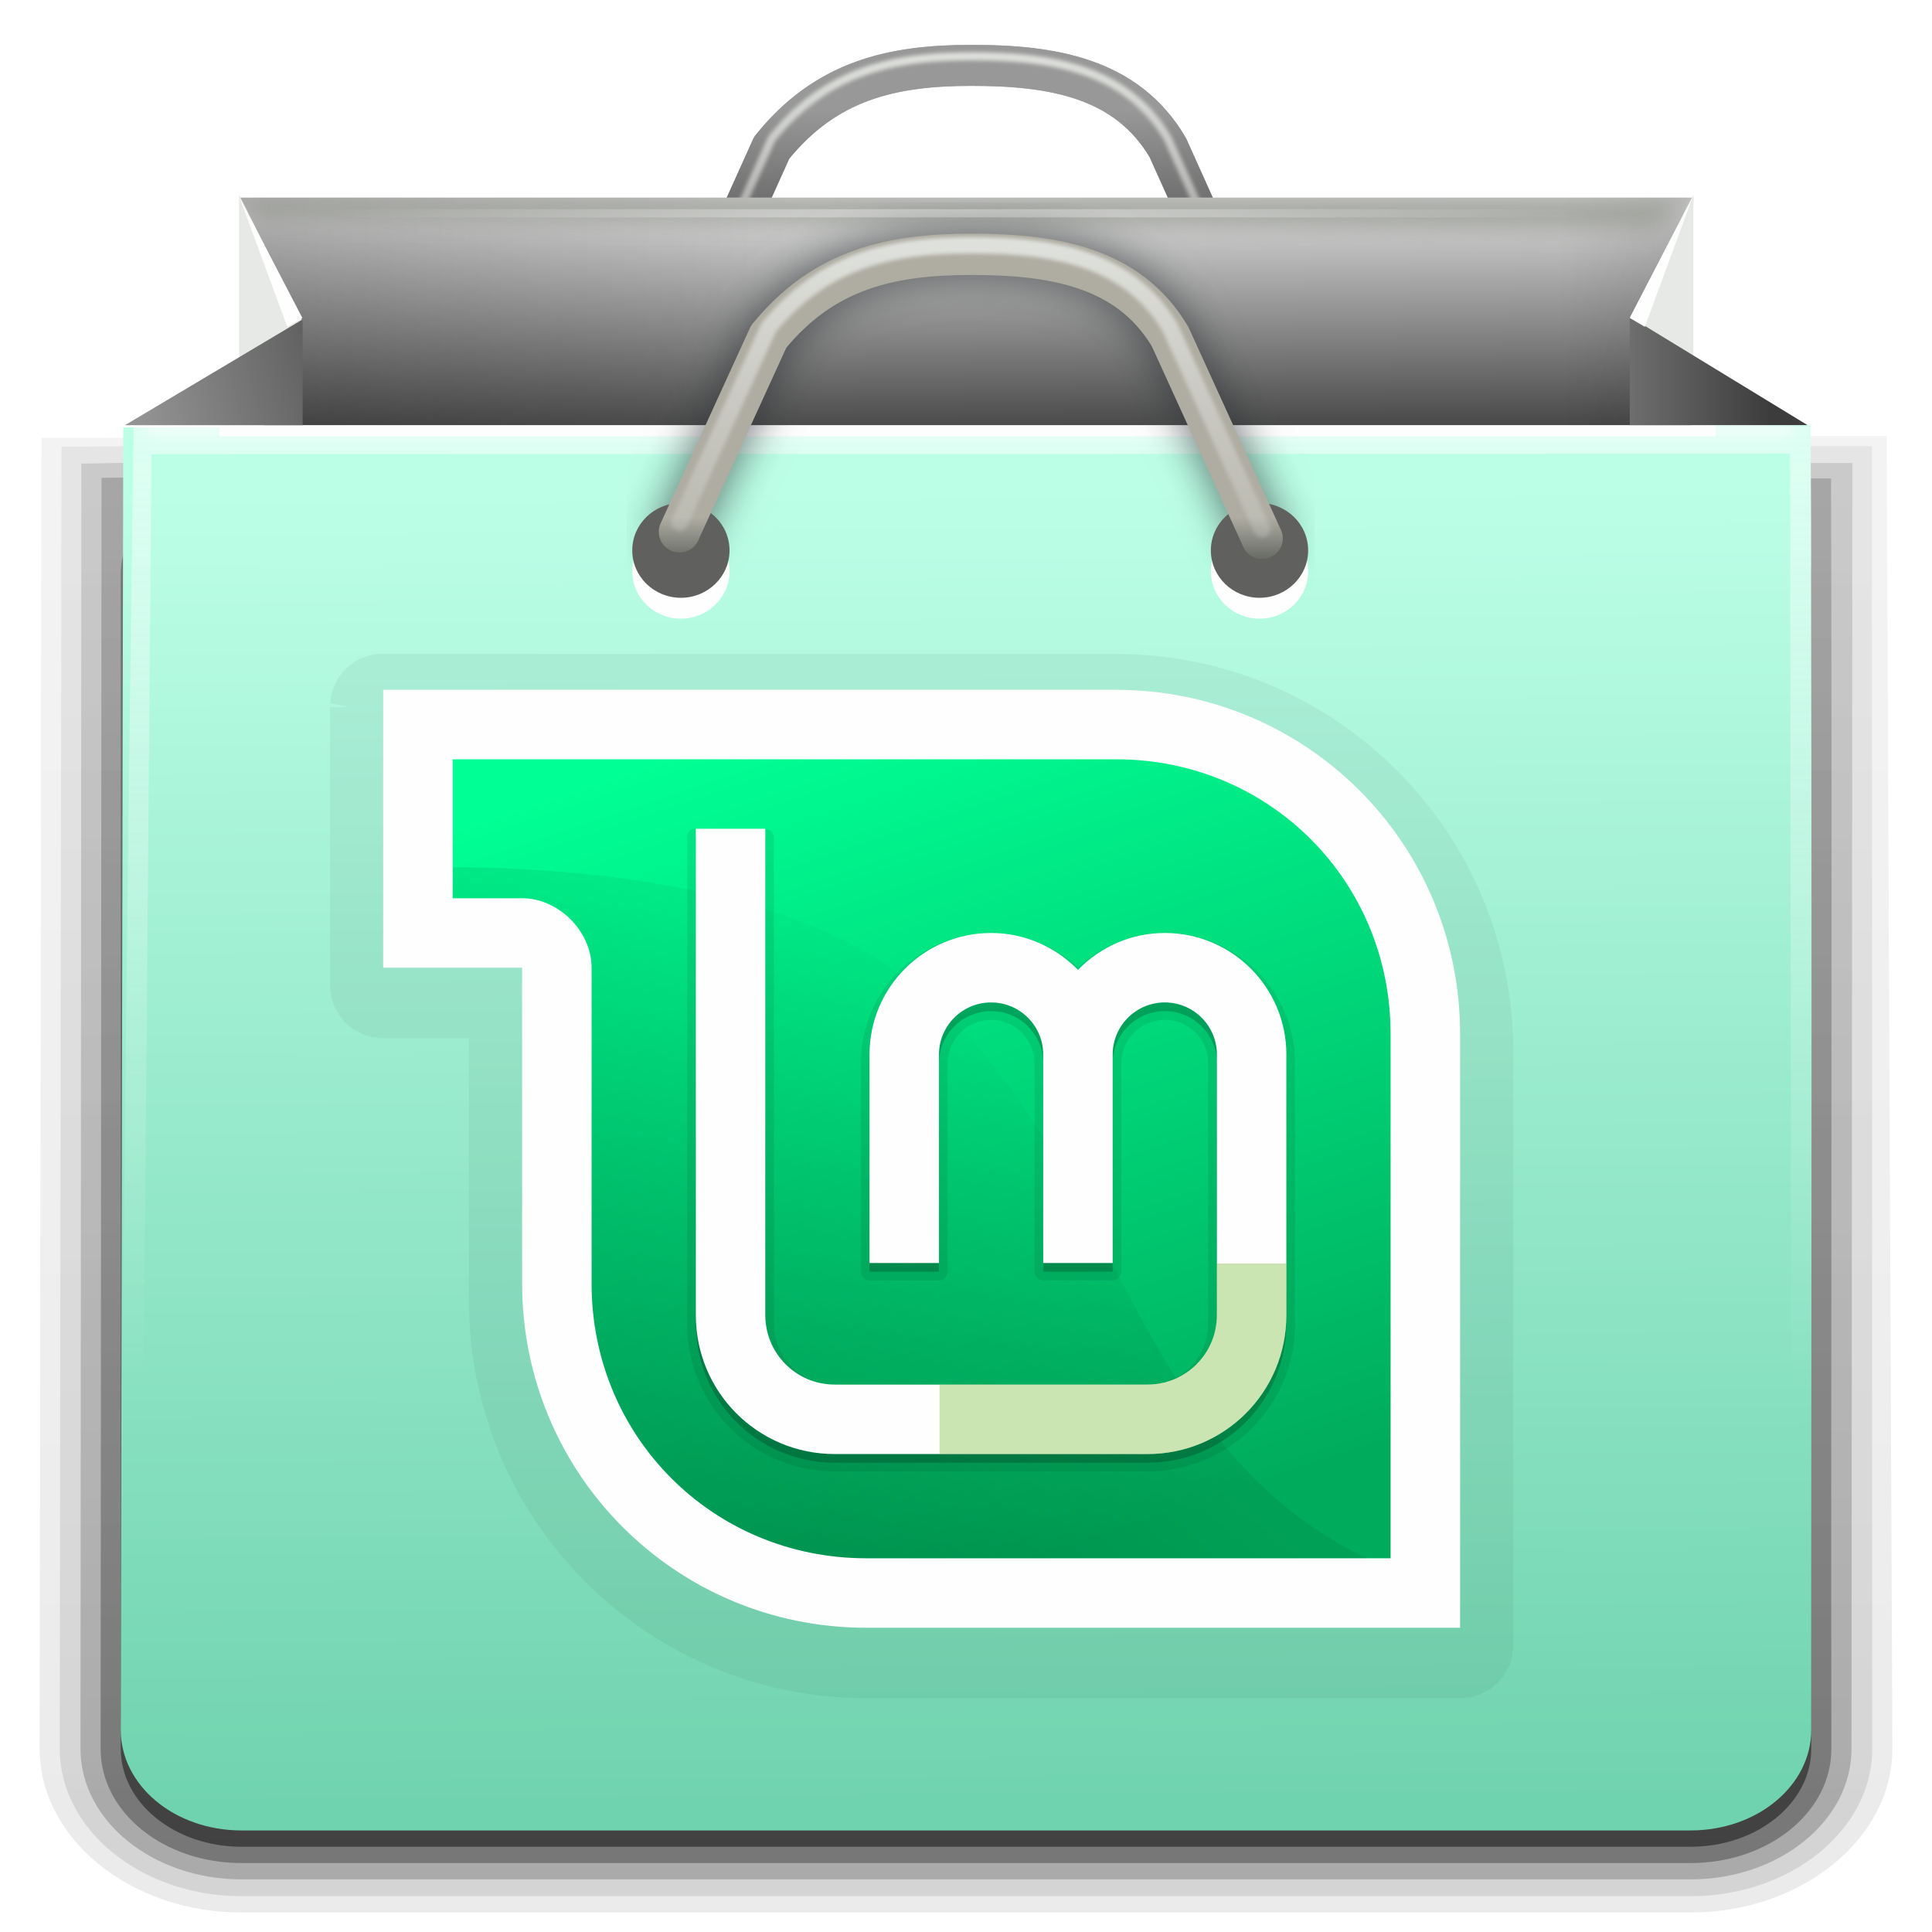
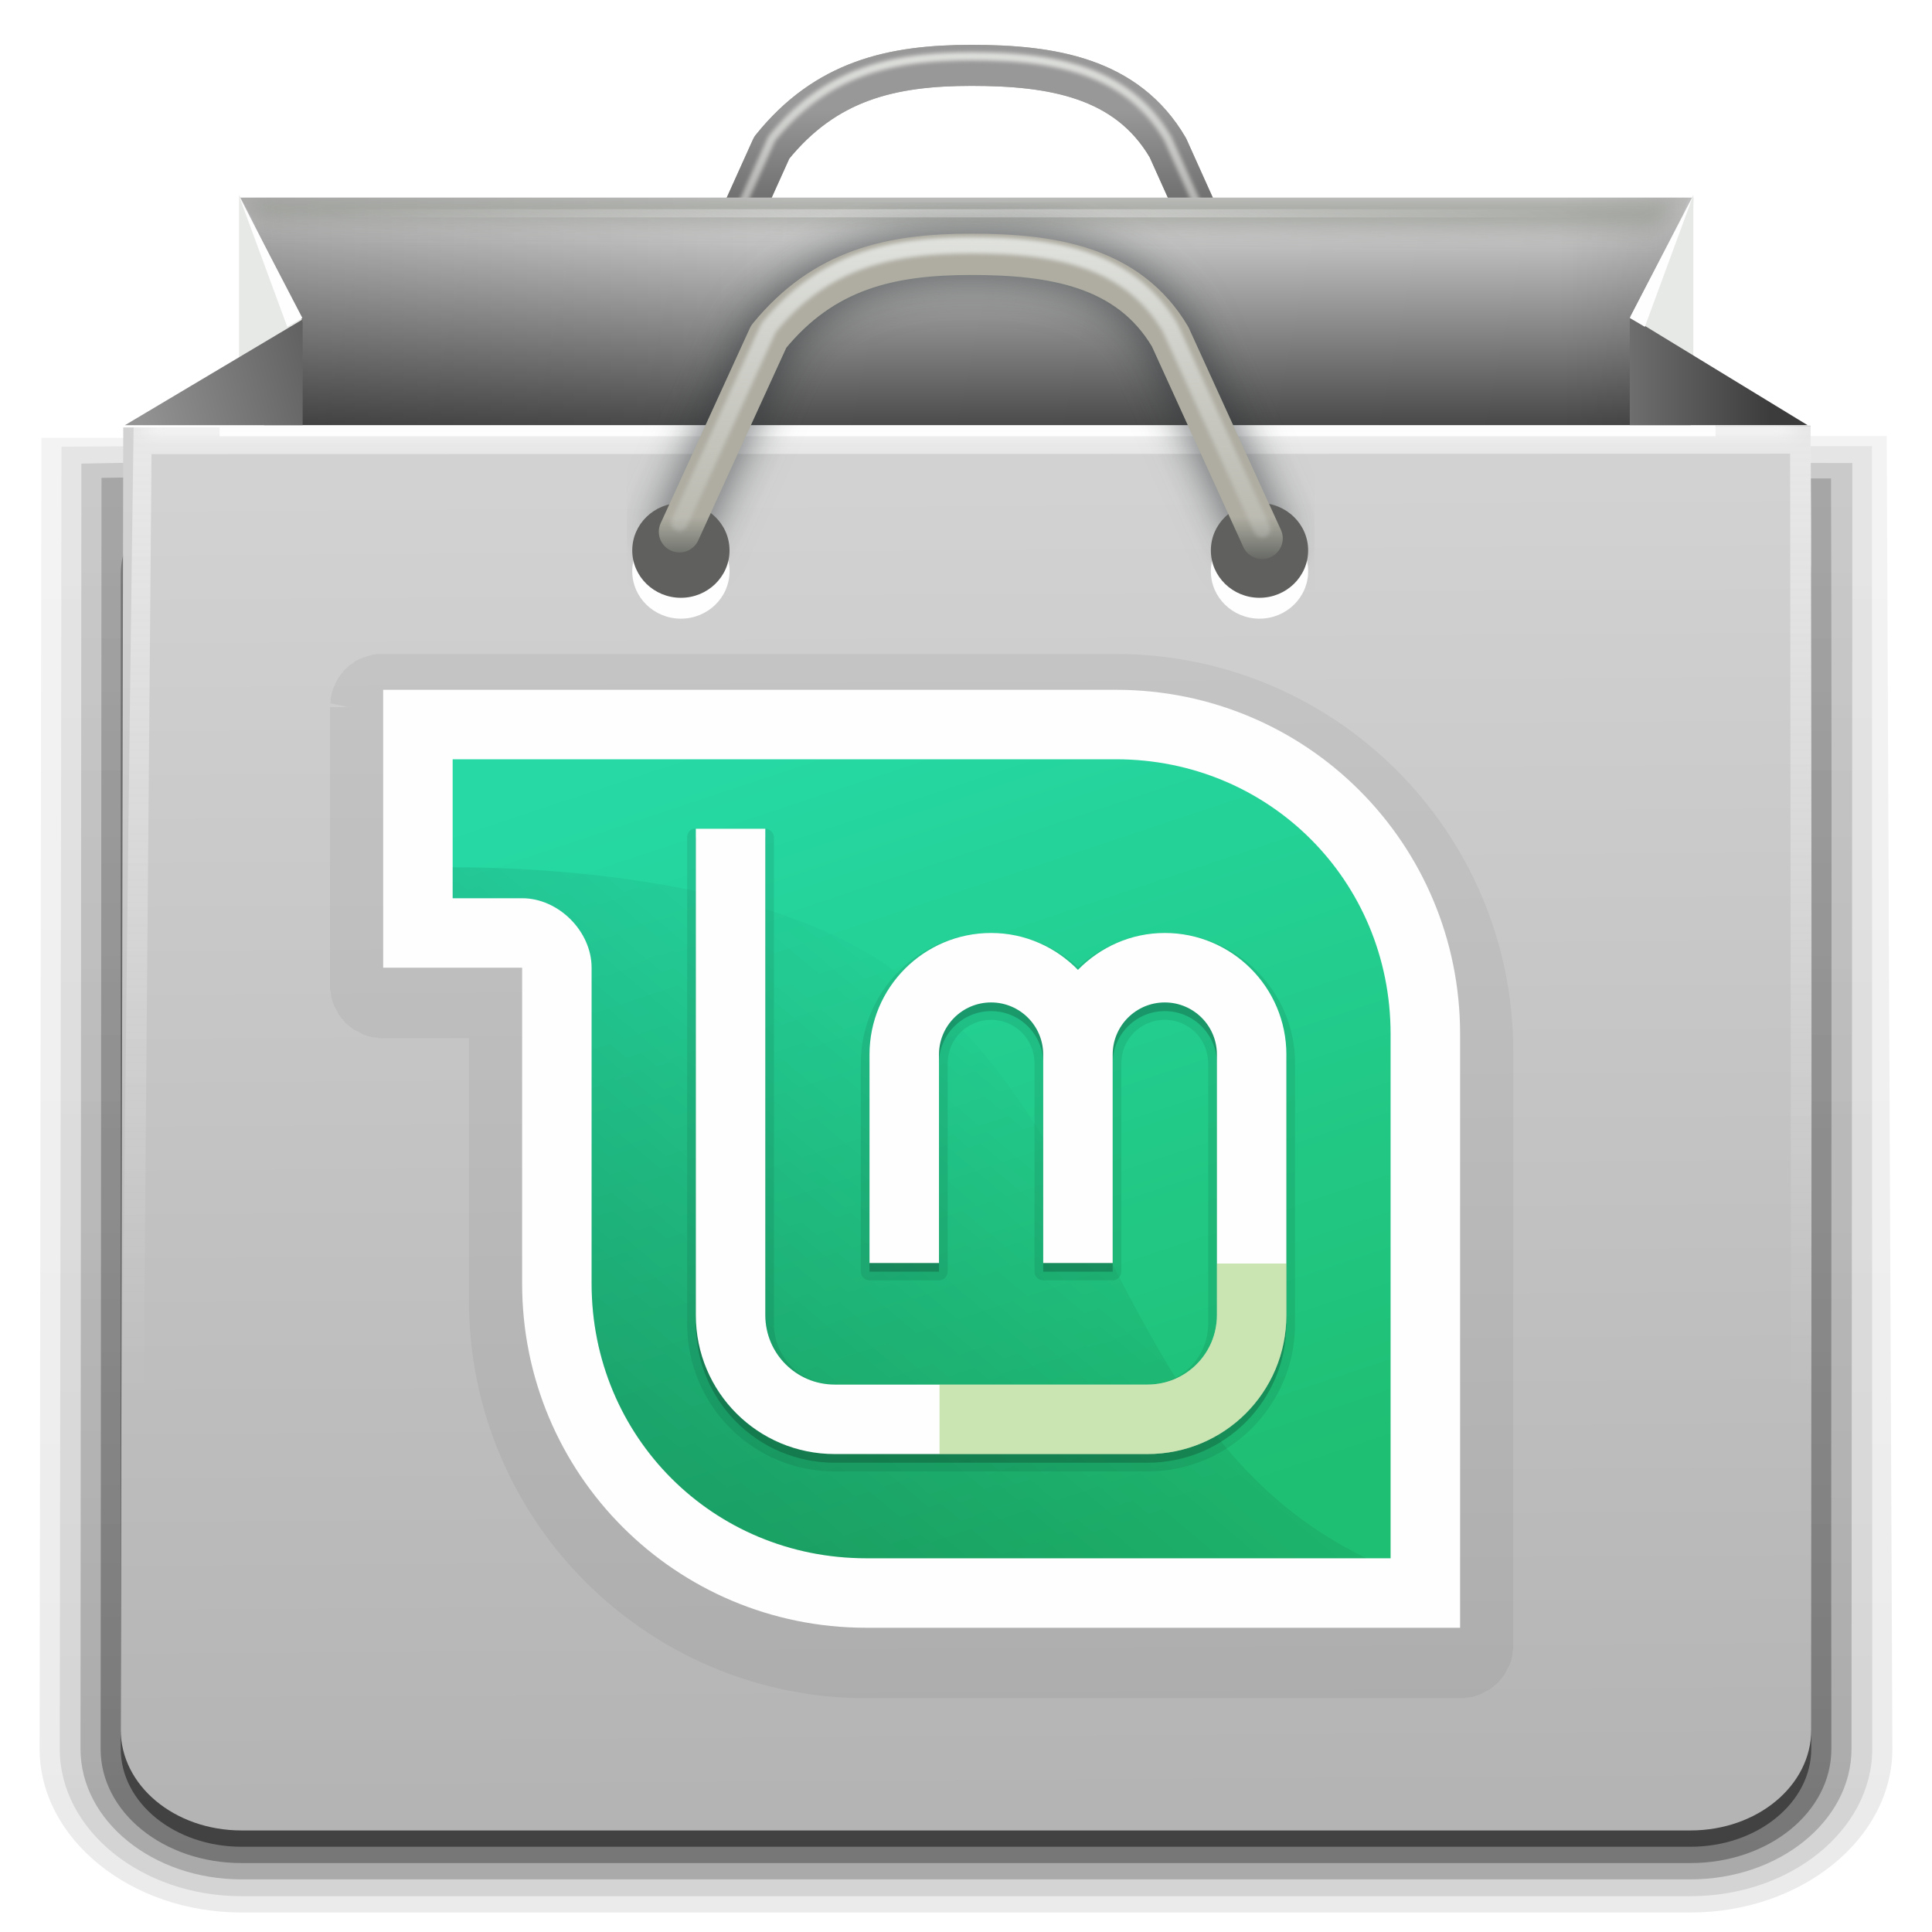
<svg xmlns="http://www.w3.org/2000/svg" xmlns:xlink="http://www.w3.org/1999/xlink" style="display:inline" id="svg2408" height="96" width="96" version="1.0">
  <defs id="defs2410">
    <linearGradient gradientTransform="scale(1.005865,0.994169)" gradientUnits="userSpaceOnUse" id="ButtonShadow" y2="7.017" x2="45.448" y1="92.54" x1="45.448">
      <stop offset="0" style="stop-color:#000000;stop-opacity:1" id="stop3750" />
      <stop offset="1" style="stop-color:#000000;stop-opacity:0.588" id="stop3752" />
    </linearGradient>
    <linearGradient id="linearGradient3700">
-       <stop offset="0" style="stop-color:#bcffe7;stop-opacity:1" id="stop3702" />
-       <stop offset="1" style="stop-color:#70d3af;stop-opacity:1" id="stop3704" />
+       <stop offset="0" style="stop-color:#d2d2d2;stop-opacity:1" id="stop3702" />
+       <stop offset="1" style="stop-color:#b4b4b4;stop-opacity:1" id="stop3704" />
    </linearGradient>
    <linearGradient gradientUnits="userSpaceOnUse" xlink:href="#linearGradient3700" id="linearGradient3706" y2="88.255" x2="53.695" y1="9.686" x1="53.085" />
    <filter id="filter3174" color-interpolation-filters="sRGB">
      <feGaussianBlur stdDeviation="1.71" id="feGaussianBlur3176" />
    </filter>
    <linearGradient gradientTransform="matrix(1.005865,0,0,0.994169,100,0)" gradientUnits="userSpaceOnUse" id="ButtonShadow-0" y2="7.017" x2="45.448" y1="92.54" x1="45.448">
      <stop offset="0" style="stop-color:#000000;stop-opacity:1" id="stop3750-8" />
      <stop offset="1" style="stop-color:#000000;stop-opacity:0.588" id="stop3752-5" />
    </linearGradient>
    <linearGradient gradientTransform="matrix(1.02381,0,0,1.011905,-1.142857,-98.07143)" gradientUnits="userSpaceOnUse" xlink:href="#ButtonShadow-0" id="linearGradient3780" y2="90.239" x2="32.251" y1="6.132" x1="32.251" />
    <linearGradient gradientTransform="matrix(1.02381,0,0,1.011905,-1.142857,-98.07143)" gradientUnits="userSpaceOnUse" xlink:href="#ButtonShadow-0" id="linearGradient3772" y2="90.239" x2="32.251" y1="6.132" x1="32.251" />
    <linearGradient gradientTransform="matrix(1.02381,0,0,1.011905,-1.142857,-98.07143)" gradientUnits="userSpaceOnUse" xlink:href="#ButtonShadow-0" id="linearGradient3725" y2="90.239" x2="32.251" y1="6.132" x1="32.251" />
    <linearGradient gradientTransform="translate(0,-97)" gradientUnits="userSpaceOnUse" xlink:href="#ButtonShadow-0" id="linearGradient3721" y2="90.239" x2="32.251" y1="6.132" x1="32.251" />
    <linearGradient gradientTransform="matrix(1.02381,0,0,1.011905,-1.142857,-98.07143)" gradientUnits="userSpaceOnUse" xlink:href="#ButtonShadow-0" id="linearGradient3760" y2="90.239" x2="32.251" y1="6.132" x1="32.251" />
    <linearGradient id="linearGradient3737-1">
      <stop offset="0" style="stop-color:#fefefe;stop-opacity:1" id="stop3739-9" />
      <stop offset="1" style="stop-color:#fefefe;stop-opacity:0" id="stop3741-3" />
    </linearGradient>
    <radialGradient gradientTransform="matrix(1.157313,0,0,0.9959077,-7.551021,0.1971319)" gradientUnits="userSpaceOnUse" xlink:href="#linearGradient3737-0" id="radialGradient2886" fy="90.172" fx="48" r="42" cy="90.172" cx="48" />
    <linearGradient id="linearGradient3737-0">
      <stop offset="0" style="stop-color:#fefefe;stop-opacity:1" id="stop3739-6" />
      <stop offset="1" style="stop-color:#fefefe;stop-opacity:0" id="stop3741-0" />
    </linearGradient>
    <linearGradient gradientUnits="userSpaceOnUse" xlink:href="#linearGradient3737-1" id="linearGradient3923" y2="63.893" x2="36.357" y1="6" x1="36.357" />
    <linearGradient id="linearGradient3737-9">
      <stop offset="0" style="stop-color:#fefefe;stop-opacity:1" id="stop3739-2" />
      <stop offset="1" style="stop-color:#fefefe;stop-opacity:0" id="stop3741-1" />
    </linearGradient>
    <clipPath id="clipPath3613">
      <rect style="fill:#fefefe;fill-opacity:1;fill-rule:nonzero;stroke:none" id="rect3615" y="6" x="6" ry="6" rx="6" height="84" width="84" />
    </clipPath>
    <filter id="filter3794" color-interpolation-filters="sRGB" height="1.384" width="1.384" y="-0.192" x="-0.192">
      <feGaussianBlur stdDeviation="5.28" id="feGaussianBlur3796" />
    </filter>
    <linearGradient gradientUnits="userSpaceOnUse" xlink:href="#linearGradient3737-9" id="linearGradient2890" y2="138.661" x2="48" y1="20.221" x1="48" />
    <radialGradient xlink:href="#linearGradient3737-1" id="radialGradient10009" gradientUnits="userSpaceOnUse" gradientTransform="matrix(0.5205991,0.06959017,-0.01751151,0.1277987,109.5086,7.942778)" cx="-115.875" cy="83.875" fx="-115.875" fy="83.875" r="67.5" />
    <linearGradient xlink:href="#linearGradient7685-0" id="linearGradient9997" gradientUnits="userSpaceOnUse" x1="-194.302" y1="101.092" x2="-165.216" y2="93.299" gradientTransform="matrix(0.5253452,0,0,0.5188818,108.5898,-33.24738)" />
    <linearGradient id="linearGradient7685-0">
      <stop style="stop-color:#939393;stop-opacity:1" offset="0" id="stop7687-5" />
      <stop style="stop-color:#3c3c3c;stop-opacity:1" offset="1" id="stop7689-8" />
    </linearGradient>
    <linearGradient xlink:href="#linearGradient7685-0" id="linearGradient9995" gradientUnits="userSpaceOnUse" x1="-62.302" y1="99.592" x2="-39.238" y2="99.592" gradientTransform="matrix(0.5253452,0,0,0.5188818,108.5898,-33.24738)" />
    <clipPath clipPathUnits="userSpaceOnUse" id="clipPath4399-9">
      <path id="path4401-8" d="m 65.116,104.794 137,0 -4,13 15.26,9.559 -158.712,-0.419 10.451,-2.14 4,-7 c 0,0 0,-7 -4,-13 z" style="fill:url(#linearGradient4403)" />
    </clipPath>
    <filter id="filter4389-0" x="-0.018" width="1.036" y="-2.466" height="5.932" style="color-interpolation-filters:sRGB">
      <feGaussianBlur stdDeviation="1.028" id="feGaussianBlur4391-7" />
    </filter>
    <clipPath clipPathUnits="userSpaceOnUse" id="clipPath4237-0">
      <path id="path4239-5" d="m 68.481,247.426 152.598,0 c 2.266,0 4.092,-1.824 4.089,-4.089 L 220,188 l 5,-83 c 0,0 -1.656,-0.206 -3.921,-0.206 l -152.598,0 C 66.216,104.794 65,105 65,105 l 3,83 -3.608,55.336 c -0.147,2.261 1.824,4.089 4.089,4.089 z" style="fill:url(#radialGradient4241);stroke:none;enable-background:new" />
    </clipPath>
    <filter id="filter4231-8" x="-0.012" width="1.024" y="-1.884" height="4.768" style="color-interpolation-filters:sRGB">
      <feGaussianBlur stdDeviation="0.785" id="feGaussianBlur4233-5" />
    </filter>
    <linearGradient xlink:href="#linearGradient10065" id="linearGradient10071" x1="-184" y1="94.07" x2="-37.873" y2="94.07" gradientUnits="userSpaceOnUse" gradientTransform="matrix(0.5253452,0,0,0.5188818,108.5898,-33.24738)" />
    <linearGradient id="linearGradient10065">
      <stop style="stop-color:#000000;stop-opacity:1" offset="0" id="stop10067" />
      <stop id="stop10075" offset="0.355" style="stop-color:#000000;stop-opacity:0" />
      <stop id="stop10073" offset="0.854" style="stop-color:#000000;stop-opacity:0" />
      <stop style="stop-color:#000000;stop-opacity:1" offset="1" id="stop10069" />
    </linearGradient>
    <linearGradient xlink:href="#linearGradient44994-0-50" id="linearGradient9987" gradientUnits="userSpaceOnUse" gradientTransform="matrix(0.5251124,0,0,0.5188818,-28.00332,-33.24738)" x1="103.856" y1="85.012" x2="104.032" y2="108.804" />
    <linearGradient id="linearGradient44994-0-50">
      <stop style="stop-color:#d3d3d3;stop-opacity:1" offset="0" id="stop44996-2-5" />
      <stop style="stop-color:#323232;stop-opacity:1" offset="1" id="stop44998-5-3" />
    </linearGradient>
    <linearGradient xlink:href="#linearGradient15226-2" id="linearGradient9985" gradientUnits="userSpaceOnUse" gradientTransform="translate(-126.1944,-120.732)" x1="147.33" y1="87.487" x2="147.33" y2="129.618" />
    <linearGradient id="linearGradient15226-2">
      <stop style="stop-color:#e2e4e0;stop-opacity:1" offset="0" id="stop15228-4" />
      <stop style="stop-color:#d0d2cc;stop-opacity:0" offset="1" id="stop15230-88" />
    </linearGradient>
    <filter id="filter15234-4-0-6" style="color-interpolation-filters:sRGB">
      <feGaussianBlur stdDeviation="0.204" id="feGaussianBlur15236-5-3-1" />
    </filter>
    <linearGradient xlink:href="#linearGradient10011" id="linearGradient10017" x1="-115.476" y1="83.292" x2="-115.476" y2="74.656" gradientUnits="userSpaceOnUse" gradientTransform="matrix(0.5253452,0,0,0.5188818,108.5898,-33.24738)" />
    <linearGradient id="linearGradient10011">
      <stop style="stop-color:#6f6f6f;stop-opacity:1" offset="0" id="stop10013" />
      <stop style="stop-color:#989898;stop-opacity:1" offset="1" id="stop10015" />
    </linearGradient>
    <filter id="filter15234-4-3" style="color-interpolation-filters:sRGB">
      <feGaussianBlur stdDeviation="0.204" id="feGaussianBlur15236-5-7" />
    </filter>
    <linearGradient xlink:href="#linearGradient15238-2" id="linearGradient9979" gradientUnits="userSpaceOnUse" gradientTransform="matrix(0.5253452,0,0,0.5188818,-27.99997,-43.62519)" x1="143.107" y1="115.486" x2="143.107" y2="120.042" />
    <linearGradient id="linearGradient15238-2">
      <stop style="stop-color:#afada2;stop-opacity:1" offset="0" id="stop15240-8" />
      <stop style="stop-color:#aaafa2;stop-opacity:0" offset="1" id="stop15242-0" />
    </linearGradient>
    <linearGradient y2="129.618" x2="147.33" y1="87.487" x1="147.33" gradientTransform="translate(-126.1944,-120.732)" gradientUnits="userSpaceOnUse" id="linearGradient4317" xlink:href="#linearGradient15226-2" />
    <linearGradient xlink:href="#linearGradient15226-2" id="linearGradient9993" gradientUnits="userSpaceOnUse" gradientTransform="translate(-126.1944,-100.7317)" x1="147.33" y1="87.487" x2="147.33" y2="129.618" />
    <filter id="filter15234-8" style="color-interpolation-filters:sRGB">
      <feGaussianBlur stdDeviation="0.204" id="feGaussianBlur15236-6" />
    </filter>
    <linearGradient xlink:href="#linearGradient15238-2" id="linearGradient9991" gradientUnits="userSpaceOnUse" gradientTransform="matrix(0.5324195,0,0,0.5187331,-29.04549,-34.22091)" x1="143.107" y1="115.486" x2="143.107" y2="120.042" />
    <filter id="filter15300-1" x="-0.09" width="1.18" y="-0.18" height="1.36" style="color-interpolation-filters:sRGB">
      <feGaussianBlur stdDeviation="2.04" id="feGaussianBlur15302-2" />
    </filter>
    <linearGradient gradientUnits="userSpaceOnUse" xlink:href="#linearGradient3312" id="linearGradient4201" y2="72" x2="48" y1="24" x1="32" gradientTransform="matrix(1.15455,0,0,1.15455,-7.476255,-6.821887)" />
    <linearGradient id="linearGradient3312">
-       <stop id="stop3314" offset="0" style="stop-color:#00ff94;stop-opacity:1" />
-       <stop id="stop3316" offset="1" style="stop-color:#00ac5c;stop-opacity:1" />
+       <stop id="stop3314" offset="0" style="stop-color:#26d9a5;stop-opacity:1" />
+       <stop id="stop3316" offset="1" style="stop-color:#1fbf73;stop-opacity:1" />
    </linearGradient>
    <linearGradient gradientUnits="userSpaceOnUse" xlink:href="#linearGradient7742" id="linearGradient4215" y2="39.964" x2="49.615" y1="64.281" x1="29.158" gradientTransform="matrix(1.15455,0,0,1.15455,-7.476255,-6.821887)" />
    <linearGradient id="linearGradient7742">
      <stop style="stop-color:#000000;stop-opacity:1" offset="0" id="stop7744" />
      <stop style="stop-color:#000000;stop-opacity:0" offset="1" id="stop7746" />
    </linearGradient>
  </defs>
  <g style="display:none" id="layer2">
    <rect style="opacity:0.9;fill:url(#ButtonShadow);fill-opacity:1;fill-rule:nonzero;stroke:none;filter:url(#filter3174)" id="rect3745" y="7" x="5" ry="6" rx="6" height="85" width="86" />
  </g>
  <g transform="matrix(1,0,0,0.8104796,0,18.01036)" style="display:inline" id="layer6">
    <path style="display:inline;opacity:0.08;fill:url(#linearGradient3760);fill-opacity:1;fill-rule:nonzero;stroke:none" id="path3786" transform="scale(1,-1)" d="M 12,-95.031 C 6.489,-95.031 1.969,-90.511 1.969,-85 L 2.057,-4.621 6.299,-4.623 93.75,-4.509 94.031,-85 c 0,-5.511 -4.52,-10.031 -10.031,-10.031 z" />
    <path style="display:inline;opacity:0.1;fill:url(#linearGradient3780);fill-opacity:1;fill-rule:nonzero;stroke:none" id="path3778" transform="scale(1,-1)" d="m 12,-94.031 c -4.972,0 -9.031,4.06 -9.031,9.031 l 0.088,79.834 4.126,0.034 85.833,0 L 93.031,-85 c 0,-4.972 -4.06,-9.031 -9.031,-9.031 z" />
    <path style="display:inline;opacity:0.2;fill:url(#linearGradient3772);fill-opacity:1;fill-rule:nonzero;stroke:none" id="path3770" transform="scale(1,-1)" d="m 12,-93 c -4.409,0 -8,3.591 -8,8 l 0.044,78.798 4.023,0.093 L 92.043,-6.164 92,-85 c 0,-4.409 -3.591,-8 -8,-8 z" />
    <path id="rect3723" d="m 12,-92 72,0 c 3.878,0 7,3.122 7,7 -0.029,25.964 0.048,51.927 -0.017,77.891 L 9.127,-7 5.044,-7.075 5,-85 c -0.002,-3.878 3.122,-7 7,-7 z" style="display:inline;opacity:0.3;fill:url(#linearGradient3725);fill-opacity:1;fill-rule:nonzero;stroke:none" transform="scale(1,-1)" />
    <rect style="display:inline;opacity:0.45;fill:url(#linearGradient3721);fill-opacity:1;fill-rule:nonzero;stroke:none" id="rect3716" transform="scale(1,-1)" y="-91" x="6" ry="6" rx="6" height="84" width="84" />
  </g>
  <g transform="matrix(1,0,0,0.8331712,0,15.96811)" style="display:inline" id="layer1">
    <path id="rect2419" d="M 89.966,6.214 C 90.05,32.142 90,58.071 90,84 c 0,3.324 -2.676,6 -6,6 L 12,90 C 8.676,90 6,87.324 6,84 L 6.125,6.324 c 0,0 57.888,-0.11 83.841,-0.11 z" style="fill:url(#linearGradient3706);fill-opacity:1;fill-rule:nonzero;stroke:none;opacity:1" />
    <path style="display:inline;opacity:0.5;fill:url(#linearGradient3923);fill-opacity:1;fill-rule:nonzero;stroke:none" id="rect3728" d="M 6.64,6.214 C 6.64,6.214 6.013,59.413 6,82 l 0,2 c 0,0.335 0.041,0.651 0.094,0.969 0.049,0.296 0.097,0.597 0.188,0.875 0.01,0.03 0.021,0.064 0.031,0.094 0.099,0.288 0.235,0.547 0.375,0.812 0.145,0.274 0.316,0.536 0.5,0.781 0.184,0.246 0.374,0.473 0.594,0.688 0.44,0.428 0.943,0.815 1.5,1.094 0.279,0.14 0.573,0.247 0.875,0.344 -0.256,-0.1 -0.487,-0.236 -0.719,-0.375 -0.007,-0.004 -0.024,0.004 -0.031,0 -0.032,-0.019 -0.062,-0.043 -0.094,-0.062 -0.12,-0.077 -0.231,-0.164 -0.344,-0.25 -0.106,-0.081 -0.213,-0.161 -0.312,-0.25 C 8.478,88.557 8.309,88.373 8.156,88.188 8.049,88.057 7.938,87.922 7.844,87.781 7.819,87.743 7.805,87.695 7.781,87.656 7.716,87.553 7.651,87.452 7.594,87.344 7.493,87.149 7.388,86.928 7.312,86.719 7.304,86.697 7.289,86.678 7.281,86.656 7.249,86.564 7.245,86.469 7.219,86.375 7.188,86.268 7.148,86.172 7.125,86.062 7.052,85.721 7,85.364 7,85 L 7,83 7.53,7.916 88.95,7.893 C 88.95,7.893 89,57.965 89,83 l 0,2 c 0,0.364 -0.052,0.721 -0.125,1.062 -0.044,0.207 -0.088,0.398 -0.156,0.594 -0.008,0.022 -0.023,0.041 -0.031,0.062 -0.063,0.174 -0.138,0.367 -0.219,0.531 -0.042,0.083 -0.079,0.17 -0.125,0.25 -0.055,0.097 -0.127,0.188 -0.188,0.281 -0.094,0.141 -0.205,0.276 -0.312,0.406 -0.143,0.174 -0.303,0.347 -0.469,0.5 -0.011,0.01 -0.02,0.021 -0.031,0.031 -0.138,0.126 -0.285,0.234 -0.438,0.344 -0.103,0.073 -0.204,0.153 -0.312,0.219 -0.007,0.004 -0.024,-0.004 -0.031,0 -0.232,0.139 -0.463,0.275 -0.719,0.375 0.302,-0.097 0.596,-0.204 0.875,-0.344 0.557,-0.279 1.06,-0.666 1.5,-1.094 0.22,-0.214 0.409,-0.442 0.594,-0.688 0.184,-0.246 0.355,-0.508 0.5,-0.781 0.14,-0.265 0.276,-0.525 0.375,-0.812 0.01,-0.031 0.021,-0.063 0.031,-0.094 0.09,-0.278 0.139,-0.579 0.188,-0.875 C 89.959,84.651 90,84.335 90,84 l 0,-2 0,-70 -0.034,-5.732 z" />
  </g>
  <g transform="matrix(0.9958871,0,0,0.8420745,0.197418,15.34326)" id="layer3" />
  <path id="path6083-4-4-3-62-2-5-2" d="m 33.973,17.038 4.373,-9.697 c 2.696,-3.352 5.971,-4.093 9.932,-4.093 3.961,0 7.708,0.596 9.753,4.093 l 4.509,10.025" style="display:inline;fill:none;stroke:url(#linearGradient9979);stroke-width:2.038;stroke-linecap:round;stroke-linejoin:round;enable-background:new" />
  <path id="path6083-4-4-3-62-2-4-1-1" d="M -8.229,-4.688 0.095,-23.377 c 5.132,-6.46 11.366,-7.888 18.905,-7.888 7.54,0 14.673,1.149 18.564,7.888 l 8.583,19.32" style="display:inline;fill:none;stroke:url(#linearGradient4317);stroke-width:1.562;stroke-linecap:round;stroke-linejoin:round;filter:url(#filter15234-4-3);enable-background:new" transform="matrix(0.5253452,0,0,0.5188818,38.29564,19.02044)" />
  <path id="path6083-4-4-3-62-2-5-6-6" d="m 33.973,17.038 4.373,-9.697 c 2.696,-3.352 5.971,-4.093 9.932,-4.093 3.961,0 7.708,0.596 9.753,4.093 l 4.509,10.025" style="display:inline;fill:none;stroke:url(#linearGradient10017);stroke-width:2.038;stroke-linecap:round;stroke-linejoin:round;enable-background:new" />
  <path id="path6083-4-4-3-62-2-4-1-7-3" d="M -8.229,-4.688 0.095,-23.377 c 5.132,-6.46 11.366,-7.888 18.905,-7.888 7.54,0 14.673,1.149 18.564,7.888 l 8.583,19.32" style="display:inline;fill:none;stroke:url(#linearGradient9985);stroke-width:0.781;stroke-linecap:round;stroke-linejoin:round;filter:url(#filter15234-4-0-6);enable-background:new" transform="matrix(0.5253452,0,0,0.5188818,38.29564,19.02044)" />
  <path id="rect45011-2-2-2-0-3-6-6-3-1-8-3" d="m 11.926,9.82 72.215,0 -0.132,11.415 -70.871,0.072 z" style="display:inline;fill:url(#linearGradient9987);enable-background:new" />
  <path style="display:inline;opacity:0.176;fill:url(#linearGradient10071);enable-background:new" d="M 11.926,9.82 H 84.141 L 84.009,21.235 13.138,21.308 Z" id="path10063" />
  <path id="rect45011-2-2-2-0-3-6-6-3-1-8-4-4" d="m 14.551,9.415 67.196,0 8.067,12.11 -83.378,-0.217 z" style="display:inline;fill:none;enable-background:new" />
  <rect rx="0" ry="0" y="21.128" x="10.913" height="0.549" width="74.329" id="rect19053-5" style="display:inline;fill:#fefefe;enable-background:new" />
  <path transform="matrix(0.5253452,0,0,0.5188818,-27.99997,-33.24738)" clip-path="url(#clipPath4237-0)" id="path4215-1" d="m 67,104.5 0,1 156,0 0,-1 -156,0 z" style="font-family:Sans;display:inline;fill:#fefefe;filter:url(#filter4231-8);enable-background:new" />
  <path transform="matrix(0.5253452,0,0,0.5188818,-22.28214,-44.55571)" style="font-family:Sans;display:inline;opacity:0.8;fill:#989b94;filter:url(#filter4389-0);enable-background:new" d="m 65.116,104.794 2,2 132,1 3,-3 z" id="path4383-9" clip-path="url(#clipPath4399-9)" />
  <path id="path86086-8" d="m 84.141,9.682 -3.159,6.117 3.159,1.895 z" style="display:inline;fill:#e7e9e6;enable-background:new" />
  <path id="path86084-4" d="m 89.814,21.124 -8.832,-5.389 0,5.389 z" style="display:inline;fill:url(#linearGradient9995);enable-background:new" />
  <path id="path86086-8-0" d="m 11.88,9.687 3.159,6.275 -3.159,1.946 z" style="display:inline;fill:#e7e9e6;enable-background:new" />
  <path id="path86084-4-1" d="m 6.207,21.128 8.832,-5.258 0,5.258 z" style="display:inline;fill:url(#linearGradient9997);enable-background:new" />
  <path id="path6871" d="m 84.108,9.787 -3.127,6.012 0,0 0.75,0.441 z" style="display:inline;fill:#fefefe;enable-background:new" />
  <path style="display:inline;fill:#fefefe;enable-background:new" d="m 11.897,9.787 3.127,6.012 0,0 -0.75,0.441 z" id="path7641" />
  <path id="path7750" d="m 12.517,10.598 70.396,0" style="display:inline;opacity:0.427;fill:none;stroke:url(#radialGradient10009);stroke-width:0.408px;enable-background:new" />
  <path id="path6083-4-4-3-62-2-1-3" d="M -8.229,16.179 0.095,-2.51 C 5.227,-8.97 11.461,-10.399 19,-10.399 c 7.54,0 14.673,1.149 18.564,7.888 l 8.583,19.32" style="display:inline;opacity:0.75;fill:none;stroke:#2e3436;stroke-width:3.904;stroke-linecap:round;stroke-linejoin:round;filter:url(#filter15300-1);enable-background:new" transform="matrix(0.5324195,0,0,0.5187331,38.14285,18.03193)" />
  <path d="m 36.25,28.386 a 2.417,2.355 0 0 1 -2.417,2.355 2.417,2.355 0 0 1 -2.417,-2.355 2.417,2.355 0 0 1 2.417,-2.355 2.417,2.355 0 0 1 2.417,2.355 z" id="path45129-6-2-4-7-2-8-5-2-9" style="display:inline;fill:#fefefe;enable-background:new" />
  <path d="m 36.25,27.349 a 2.417,2.355 0 0 1 -2.417,2.355 2.417,2.355 0 0 1 -2.417,-2.355 2.417,2.355 0 0 1 2.417,-2.355 2.417,2.355 0 0 1 2.417,2.355 z" id="path45129-6-2-4-7-2-8-5-7" style="display:inline;fill:#60615e;enable-background:new" />
  <path d="m 65.001,28.386 a 2.417,2.355 0 0 1 -2.417,2.355 2.417,2.355 0 0 1 -2.417,-2.355 2.417,2.355 0 0 1 2.417,-2.355 2.417,2.355 0 0 1 2.417,2.355 z" id="path45129-6-2-4-7-2-8-5-2-1-8" style="display:inline;fill:#fefefe;enable-background:new" />
  <path d="m 65.001,27.349 a 2.417,2.355 0 0 1 -2.417,2.355 2.417,2.355 0 0 1 -2.417,-2.355 2.417,2.355 0 0 1 2.417,-2.355 2.417,2.355 0 0 1 2.417,2.355 z" id="path45129-6-2-4-7-2-8-5-6-3" style="display:inline;fill:#60615e;enable-background:new" />
  <path id="path6083-4-4-3-62-2-8" d="m 33.762,26.425 4.432,-9.695 c 2.732,-3.351 6.051,-4.092 10.065,-4.092 4.014,0 7.812,0.596 9.884,4.092 l 4.57,10.022" style="display:inline;fill:none;stroke:url(#linearGradient9991);stroke-width:2.052;stroke-linecap:round;stroke-linejoin:round;enable-background:new" />
  <path style="display:inline;fill:none;enable-background:new" id="path4634-3" d="m 65.001,27.349 a 2.417,2.355 0 0 1 -2.417,2.355 2.417,2.355 0 0 1 -2.417,-2.355 2.417,2.355 0 0 1 2.417,-2.355 2.417,2.355 0 0 1 2.417,2.355 z" />
  <path id="path6083-4-4-3-62-2-4-5" d="M -8.229,15.312 0.095,-3.377 C 5.227,-9.837 11.461,-11.266 19,-11.266 c 7.54,0 14.673,1.149 18.564,7.888 l 8.583,19.32" style="display:inline;fill:none;stroke:url(#linearGradient9993);stroke-width:1.562;stroke-linecap:round;stroke-linejoin:round;filter:url(#filter15234-8);enable-background:new" transform="matrix(0.5324195,0,0,0.5187331,38.14285,18.03193)" />
  <g style="display:inline;enable-background:new" id="layer4" transform="matrix(0.7475376,0,0,0.7475376,13.4091,21.2509)">
    <path style="color:#000000;display:inline;overflow:visible;visibility:visible;opacity:0.05;fill:#000000;fill-opacity:1;fill-rule:nonzero;stroke:none;stroke-width:2;marker:none;enable-background:accumulate" id="path4259" d="m 7.136,15.042 c 0.002,-3.24e-4 -0.183,0.037 -0.18,0.036 0.002,-3.18e-4 -0.055,-0.013 -0.108,0 -1.59e-4,2.9e-5 -0.036,0.028 -0.072,0.036 -0.084,0.018 -0.18,0.036 -0.18,0.036 -5.27e-4,1.52e-4 -0.324,0.108 -0.325,0.108 -5.13e-4,1.94e-4 -0.288,0.108 -0.289,0.108 -4.93e-4,2.35e-4 -0.288,0.144 -0.289,0.144 0,0 -0.106,0.071 -0.108,0.072 -0.002,0.001 0.002,0.035 0,0.036 -0.014,0.009 -0.054,0.023 -0.072,0.036 -0.036,0.027 -0.036,0.036 -0.036,0.036 -0.023,0.013 -0.055,0.026 -0.072,0.036 -0.008,0.005 -0.03,-0.003 -0.036,0 -4.16e-4,3.62e-4 -0.396,0.36 -0.397,0.361 0,0 -0.107,0.106 -0.108,0.108 -0.003,0.004 0.005,0.029 0,0.036 -0.009,0.014 -0.023,0.018 -0.036,0.036 -0.027,0.036 -0.036,0.036 -0.036,0.036 -3.421e-4,4.23e-4 -0.216,0.288 -0.216,0.289 -2.99e-4,4.52e-4 -0.144,0.252 -0.144,0.253 -2.676e-4,4.8e-4 -0.108,0.252 -0.108,0.253 -1.176e-4,2.45e-4 -0.09,0.162 -0.108,0.216 -0.018,0.054 -0.036,0.108 -0.036,0.108 -8.56e-5,2.55e-4 0.018,-0.008 0,0.036 -0.009,0.023 -0.029,0.019 -0.036,0.036 -0.003,0.008 0.002,0.03 0,0.036 -1.283e-4,5.29e-4 -0.108,0.468 -0.108,0.469 0,0 0.004,0.093 0,0.144 1.1e-5,-3.6e-5 0.001,0.026 0,0.036 0,0.006 0,0.026 0,0.036 -0.002,0.01 0.002,0.025 0,0.036 -0.002,0.011 0.002,0.025 0,0.036 -0.002,0.01 -0.034,-0.008 -0.036,0 -0.002,0.008 0.001,0.03 0,0.036 l 0.036,0 1.191,0.253 -1.227,0 0,18.473 c 0,0 -5.023e-4,0.213 0,0.216 0.001,0.006 -0.002,0.026 0,0.036 0.003,0.021 -0.004,0.045 0,0.072 0.01,0.054 0.036,0.036 0.036,0.036 6.41e-5,6.08e-4 0.036,0.36 0.036,0.361 5.33e-5,3.06e-4 -0.009,0.018 0,0.072 0.004,0.027 0.033,0.052 0.036,0.072 5.453e-4,0.003 -4.704e-4,0.033 0,0.036 1.711e-4,5.85e-4 0.144,0.432 0.144,0.433 2.352e-4,5.67e-4 0.18,0.324 0.18,0.325 2.888e-4,5.41e-4 0.144,0.288 0.144,0.289 3.31e-4,5.07e-4 0.216,0.288 0.216,0.289 1.927e-4,2.37e-4 0.036,0.027 0.072,0.072 0.018,0.023 0.022,0.055 0.036,0.072 0.006,0.008 0.032,-0.005 0.036,0 0.002,0.002 -0.001,0.034 0,0.036 0,0 0.178,0.179 0.18,0.18 0.002,0.002 0.033,-0.002 0.036,0 0.005,0.004 -0.008,0.029 0,0.036 0.017,0.014 0.05,0.018 0.072,0.036 0.045,0.036 0.072,0.072 0.072,0.072 4.7e-4,3.89e-4 0.288,0.216 0.289,0.216 5.03e-4,3.38e-4 0.288,0.144 0.289,0.144 5.33e-4,2.9e-4 0.324,0.18 0.325,0.18 5.66e-4,2.35e-4 0.288,0.108 0.289,0.108 0,0 0.142,0.036 0.144,0.036 0.002,4.69e-4 0.033,-5.48e-4 0.036,0 0.021,0.003 0.045,0.031 0.072,0.036 0.054,0.008 0.072,-6.6e-5 0.072,0 6.08e-4,1.23e-4 0.36,0.036 0.361,0.036 3.11e-4,2.9e-5 -0.018,0.027 0.036,0.036 0.027,0.004 0.052,-0.003 0.072,0 0.009,0.002 0.029,-10e-4 0.036,0 a 1.245,1.245 0 0 0 0.216,0 l 5.701,0 0,4.077 0,13.386 c 0,14.576 11.835,26.41 26.41,26.41 l 16.597,0 22.875,0 c 0,0 0.213,4.8e-4 0.216,0 0.006,-0.001 0.026,0.002 0.036,0 0.021,-0.003 0.045,0.004 0.072,0 0.054,-0.008 0.036,-0.036 0.036,-0.036 6.12e-4,-6e-5 0.36,-0.036 0.361,-0.036 2.99e-4,-5.9e-5 0.018,0.008 0.072,0 0.027,-0.004 0.052,-0.033 0.072,-0.036 0.003,-5.48e-4 0.033,4.48e-4 0.036,0 5.86e-4,-1.95e-4 0.432,-0.144 0.433,-0.144 5.64e-4,-2.3e-4 0.324,-0.18 0.325,-0.18 5.39e-4,-2.8e-4 0.288,-0.144 0.289,-0.144 5.1e-4,-3.44e-4 0.288,-0.216 0.289,-0.216 2.37e-4,-1.93e-4 0.027,-0.036 0.072,-0.072 0.023,-0.018 0.055,-0.022 0.072,-0.036 0.008,-0.006 -0.005,-0.032 0,-0.036 0.002,-0.002 0.034,0.002 0.036,0 0,0 0.179,-0.178 0.18,-0.18 0.002,-0.002 -0.002,-0.033 0,-0.036 0.004,-0.005 0.029,0.008 0.036,0 0.014,-0.017 0.018,-0.05 0.036,-0.072 0.036,-0.045 0.072,-0.072 0.072,-0.072 3.89e-4,-4.8e-4 0.216,-0.288 0.216,-0.289 3.46e-4,-5.09e-4 0.144,-0.288 0.144,-0.289 2.87e-4,-5.38e-4 0.18,-0.324 0.18,-0.325 2.33e-4,-5.67e-4 0.108,-0.288 0.108,-0.289 0,0 0.036,-0.142 0.036,-0.144 4.7e-4,-0.003 -5.43e-4,-0.033 0,-0.036 0.003,-0.021 0.031,-0.045 0.036,-0.072 0.008,-0.054 -6.1e-5,-0.072 0,-0.072 1.19e-4,-6e-4 0.036,-0.36 0.036,-0.361 2.9e-5,-3.06e-4 0.027,0.018 0.036,-0.036 0.004,-0.027 -0.003,-0.052 0,-0.072 0.002,-0.009 -0.001,-0.029 0,-0.036 a 1.245,1.245 0 0 0 0,-0.216 l 0,-22.875 0,-16.597 C 82.65,26.876 70.816,15.042 56.24,15.042 l -7.144,0 -9.236,0 -23.091,0 -9.2,0 -0.036,0 -0.072,0 -0.072,0 c -0.061,-3e-6 -0.18,-1.6e-5 -0.18,0 a 1.245,1.245 0 0 0 -0.072,0 z" />
    <path style="color:#000000;display:inline;overflow:visible;visibility:visible;fill:#fefefe;fill-opacity:1;fill-rule:nonzero;stroke:none;stroke-width:2;marker:none;enable-background:accumulate" id="rect3374" d="m 7.533,17.424 0,18.473 9.236,0 0,7.613 0,13.386 c 0,12.664 10.21,22.875 22.875,22.875 l 16.597,0 22.875,0 0,-22.875 0,-16.597 c 0,-12.664 -10.21,-22.875 -22.875,-22.875 l -7.144,0 -9.236,0 -23.091,0 -9.236,0 z" />
    <path style="color:#000000;display:inline;overflow:visible;visibility:visible;fill:url(#linearGradient4201);fill-opacity:1;fill-rule:nonzero;stroke:none;stroke-width:2;marker:none;enable-background:accumulate" id="path3389" d="m 12.151,22.042 0,9.236 4.618,0 c 2.419,-0.002 4.62,2.2 4.618,4.618 l 0,7.613 0,13.386 c 0,10.184 8.072,18.256 18.256,18.256 l 16.597,0 18.256,0 0,-18.256 0,-16.597 c 0,-10.184 -8.072,-18.256 -18.256,-18.256 l -7.144,0 -9.236,0 -23.091,0 -4.618,0 z" />
    <path style="color:#000000;display:inline;overflow:visible;visibility:visible;opacity:0.08;fill:#000000;fill-opacity:1;fill-rule:nonzero;stroke:none;stroke-width:2;marker:none;enable-background:accumulate" id="path4221" d="m 28.134,26.66 a 0.588,0.588 0 0 0 -0.397,0.577 l 0,31.173 0,1.155 c 0,5.433 4.381,9.814 9.814,9.814 l 20.782,0 c 5.433,0 9.814,-4.381 9.814,-9.814 l 0,-1.155 0,-16.164 c 0,-4.781 -3.878,-8.659 -8.659,-8.659 -2.232,0 -4.239,0.887 -5.773,2.273 -1.533,-1.386 -3.541,-2.273 -5.773,-2.273 -4.781,0 -8.659,3.878 -8.659,8.659 l 0,13.855 a 0.588,0.588 0 0 0 0.577,0.577 l 4.618,0 a 0.588,0.588 0 0 0 0.577,-0.577 l 0,-13.855 c 0,-1.595 1.291,-2.886 2.886,-2.886 1.595,0 2.886,1.291 2.886,2.886 l 0,13.855 a 0.588,0.588 0 0 0 0.577,0.577 l 4.618,0 a 0.588,0.588 0 0 0 0.577,-0.577 l 0,-13.855 c 0,-1.595 1.291,-2.886 2.886,-2.886 1.595,0 2.886,1.291 2.886,2.886 l 0,16.164 0,1.155 c 0,2.243 -1.798,4.041 -4.041,4.041 l -20.782,0 c -2.243,0 -4.041,-1.798 -4.041,-4.041 l 0,-1.155 0,-31.173 a 0.588,0.588 0 0 0 -0.577,-0.577 l -4.618,0 a 0.588,0.588 0 0 0 -0.18,0 z" />
    <path style="opacity:0.175;fill:url(#linearGradient4215);fill-opacity:1;stroke:none" id="path4203" d="m 12.151,29.222 0,2.057 4.618,0 c 2.419,-0.002 4.62,2.2 4.618,4.618 l 0,7.613 0,13.386 c 0,10.184 8.072,18.256 18.256,18.256 l 16.597,0 16.669,0 C 55.87,66.972 56.443,46.039 40.762,35.572 31.93,29.676 16.879,29.211 12.151,29.222 Z" />
    <path style="color:#000000;display:inline;overflow:visible;visibility:visible;opacity:0.2;fill:#000000;fill-opacity:1;fill-rule:nonzero;stroke:none;stroke-width:2;marker:none;enable-background:accumulate" id="path4217" d="m 28.315,27.237 0,31.173 0,1.155 c 0,5.117 4.119,9.236 9.236,9.236 l 20.782,0 c 5.117,0 9.236,-4.119 9.236,-9.236 l 0,-1.155 0,-16.164 c 0,-4.463 -3.618,-8.082 -8.082,-8.082 -2.268,0 -4.305,0.949 -5.773,2.453 -1.468,-1.504 -3.505,-2.453 -5.773,-2.453 -4.463,0 -8.082,3.618 -8.082,8.082 l 0,13.855 4.618,0 0,-13.855 c 0,-1.913 1.551,-3.464 3.464,-3.464 1.913,0 3.464,1.551 3.464,3.464 l 0,13.855 4.618,0 0,-13.855 c 0,-1.913 1.551,-3.464 3.464,-3.464 1.913,0 3.464,1.551 3.464,3.464 l 0,16.164 0,1.155 c 0,2.558 -2.06,4.618 -4.618,4.618 l -20.782,0 c -2.558,0 -4.618,-2.06 -4.618,-4.618 l 0,-1.155 0,-31.173 -4.618,0 z" />
    <path style="color:#000000;display:inline;overflow:visible;visibility:visible;fill:#fefefe;fill-opacity:1;fill-rule:nonzero;stroke:none;stroke-width:2;marker:none;enable-background:accumulate" id="rect3392" d="m 28.315,26.66 0,31.173 0,1.155 c 0,5.117 4.119,9.236 9.236,9.236 l 20.782,0 c 5.117,0 9.236,-4.119 9.236,-9.236 l 0,-1.155 0,-16.164 c 0,-4.463 -3.618,-8.082 -8.082,-8.082 -2.268,0 -4.305,0.949 -5.773,2.453 -1.468,-1.504 -3.505,-2.453 -5.773,-2.453 -4.463,0 -8.082,3.618 -8.082,8.082 l 0,13.855 4.618,0 0,-13.855 c 0,-1.913 1.551,-3.464 3.464,-3.464 1.913,0 3.464,1.551 3.464,3.464 l 0,13.855 4.618,0 0,-13.855 c 0,-1.913 1.551,-3.464 3.464,-3.464 1.913,0 3.464,1.551 3.464,3.464 l 0,16.164 0,1.155 c 0,2.558 -2.06,4.618 -4.618,4.618 l -20.782,0 c -2.558,0 -4.618,-2.06 -4.618,-4.618 l 0,-1.155 0,-31.173 -4.618,0 z" />
    <path style="color:#000000;display:inline;overflow:visible;visibility:visible;opacity:0.3;fill:#52a800;fill-opacity:1;fill-rule:nonzero;stroke:none;stroke-width:2;marker:none;enable-background:accumulate" id="rect4261" d="m 62.951,55.56 0,2.273 0,1.155 c 0,2.558 -2.06,4.618 -4.618,4.618 l -13.819,0 0,4.618 13.819,0 c 5.117,0 9.236,-4.119 9.236,-9.236 l 0,-1.155 0,-2.273 -4.618,0 z" />
  </g>
</svg>
